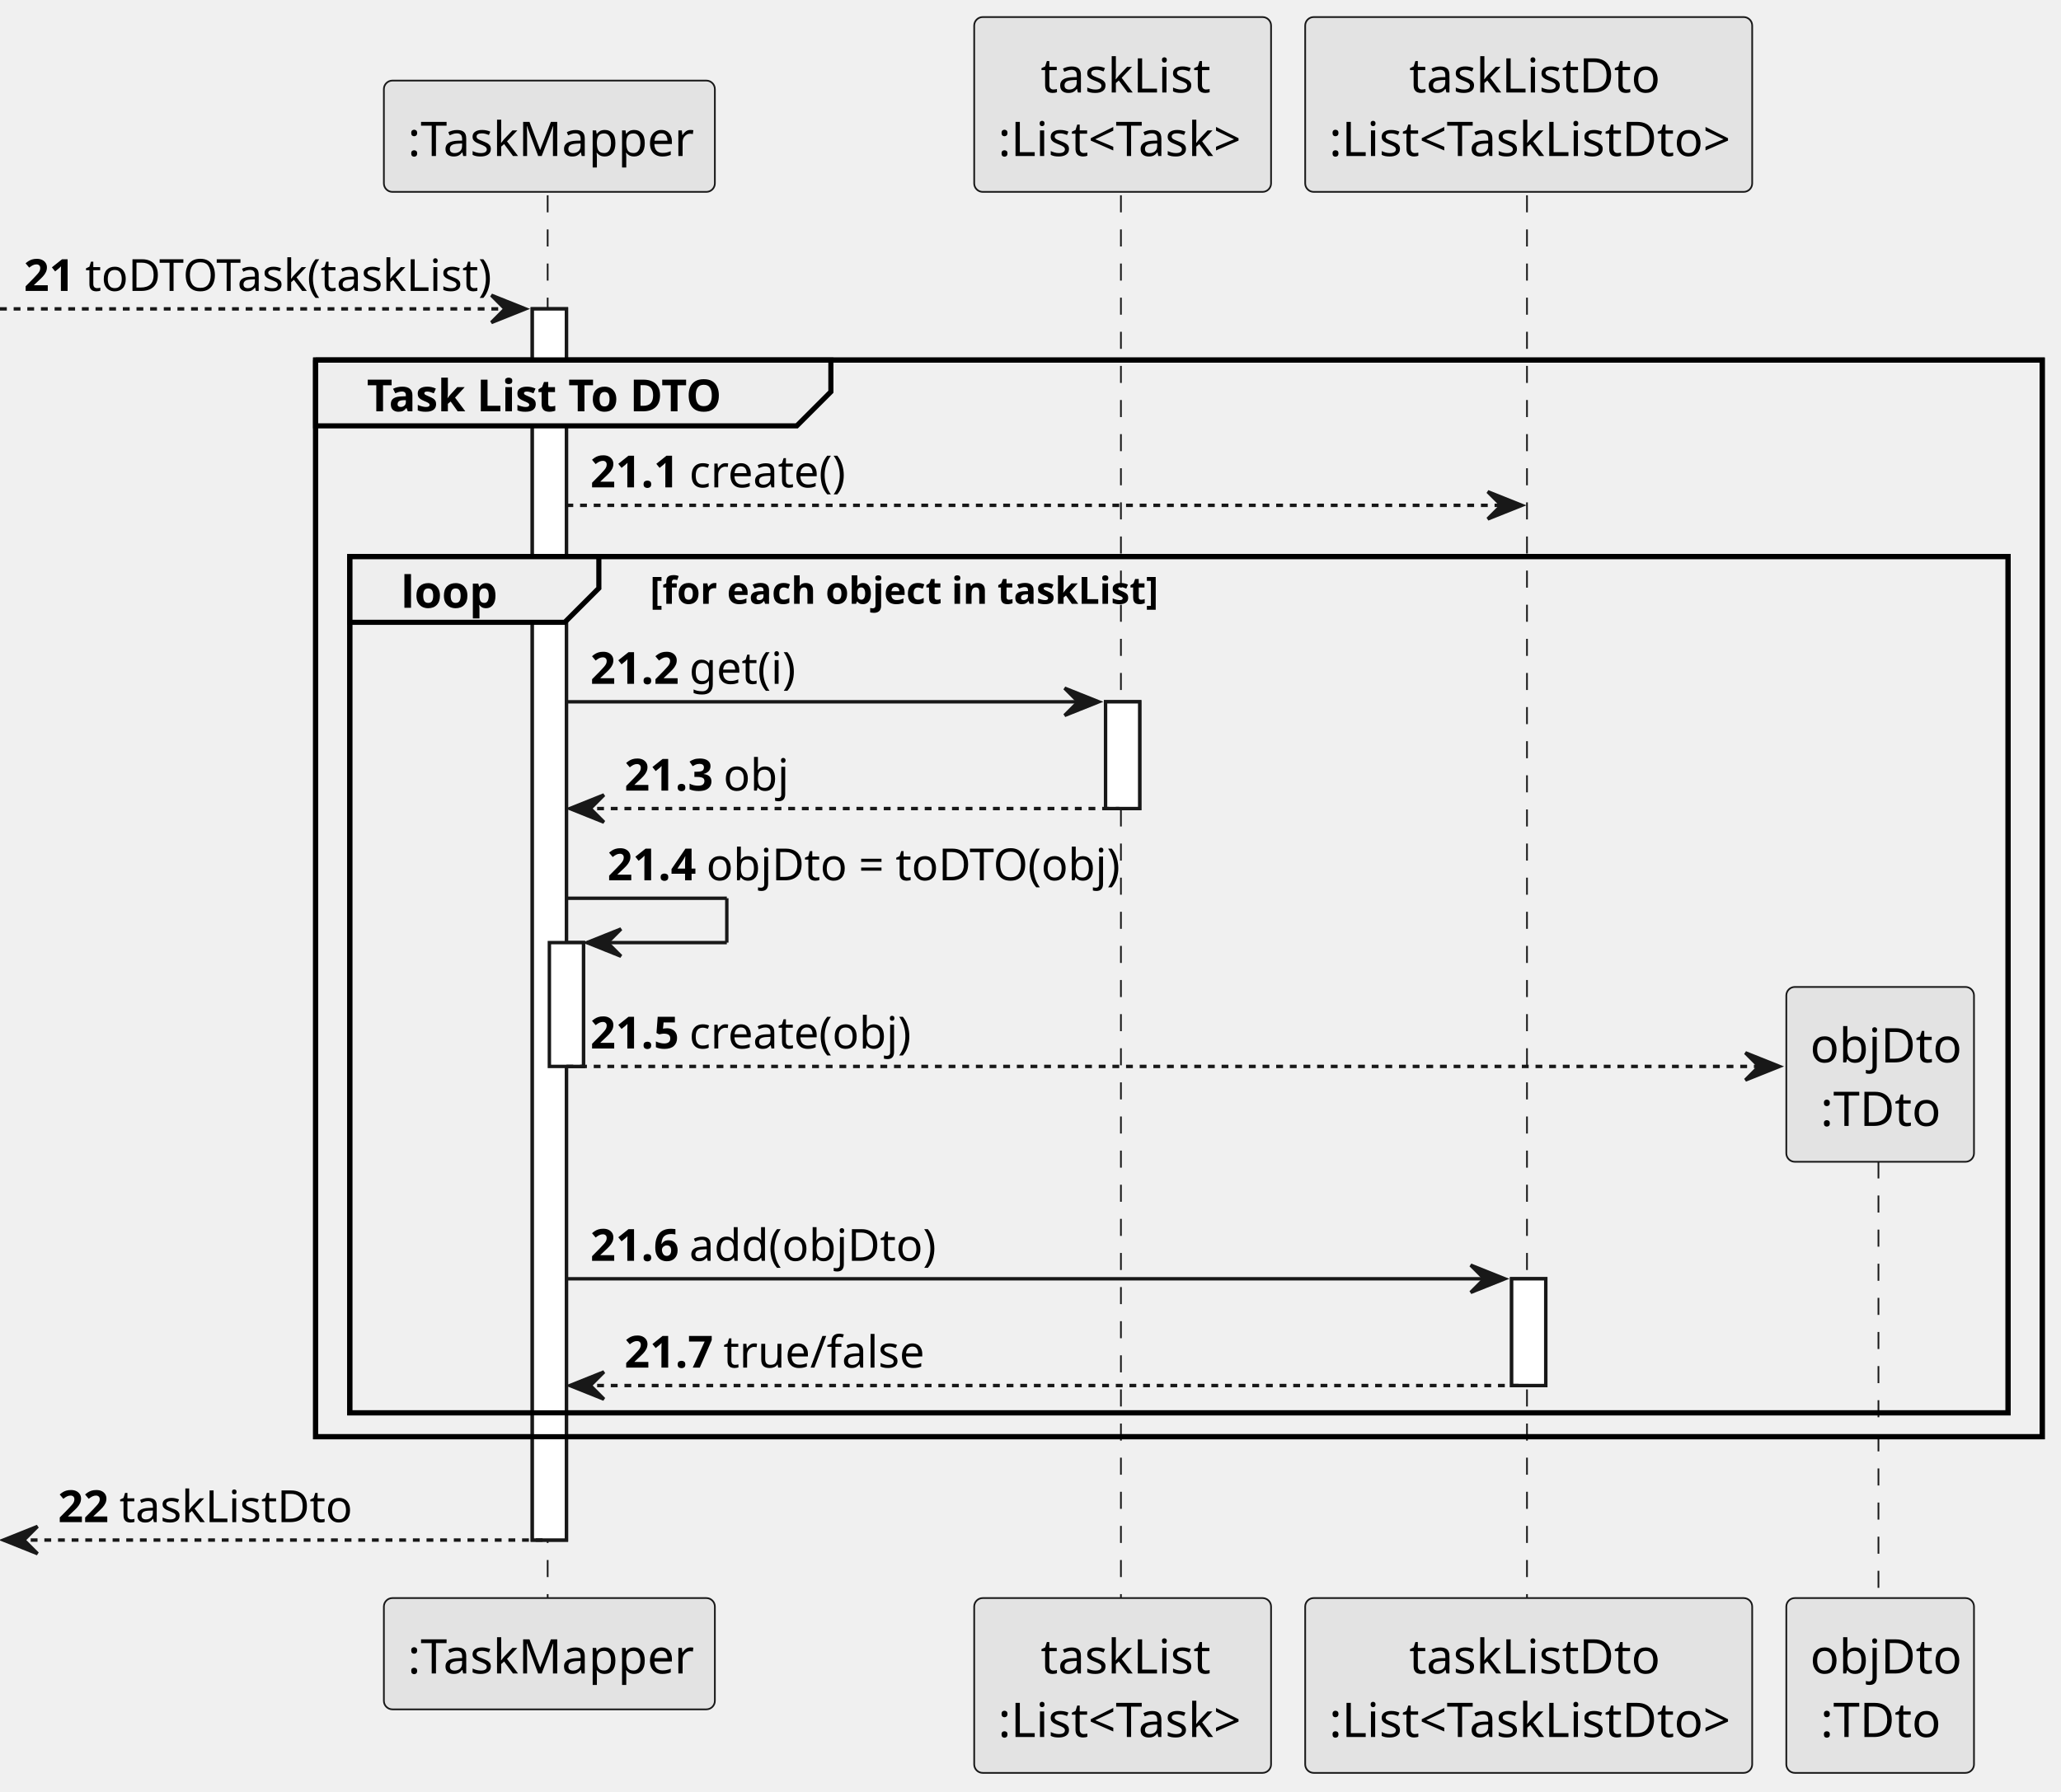
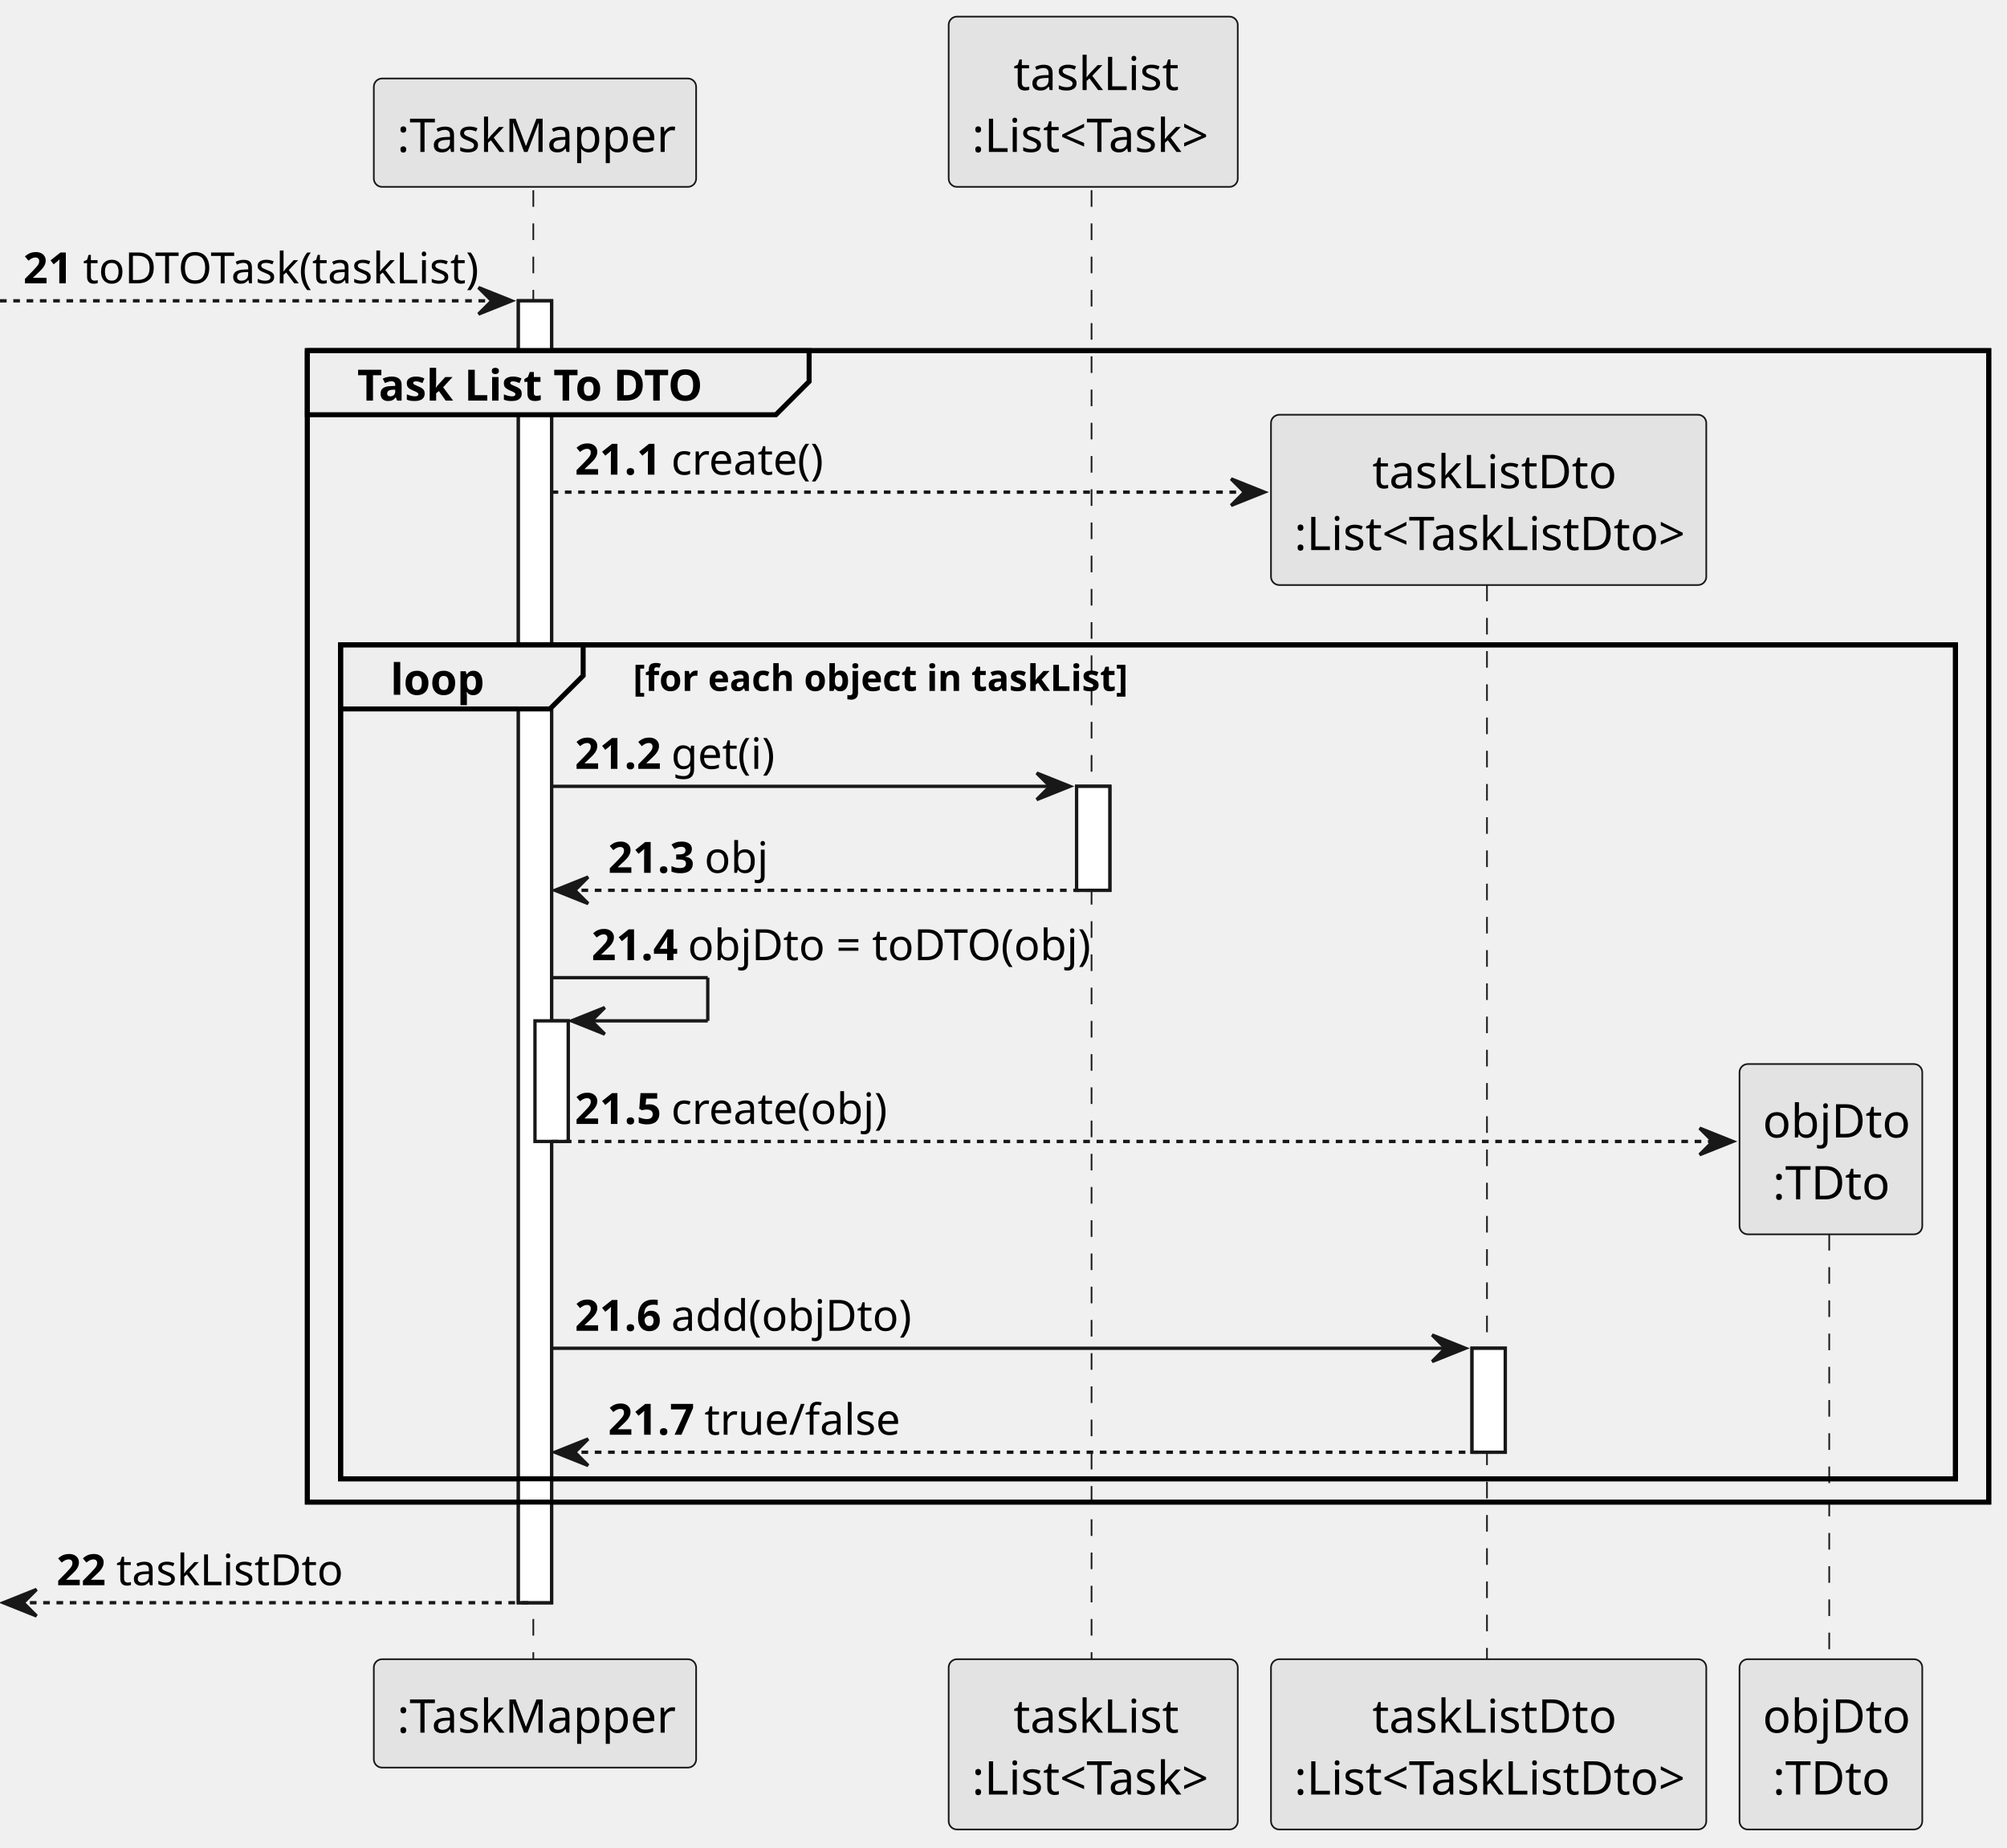
- <svg xmlns="http://www.w3.org/2000/svg" contentStyleType="text/css" height="525px" preserveAspectRatio="none" style="width:604px;height:525px;background:#FFFFFF;" version="1.1" viewBox="0 0 604 525" width="604px" zoomAndPan="magnify">
+ <svg xmlns="http://www.w3.org/2000/svg" contentStyleType="text/css" height="556px" preserveAspectRatio="none" style="width:604px;height:556px;background:#FFFFFF;" version="1.1" viewBox="0 0 604 556" width="604px" zoomAndPan="magnify">
  <defs />
  <g>
-     <rect fill="#FFFFFF" height="360.861" style="stroke:#181818;stroke-width:1.0;" width="10" x="156" y="90.533" />
-     <rect fill="#FFFFFF" height="36.291" style="stroke:#181818;stroke-width:1.0;" width="10" x="161" y="276.279" />
-     <rect fill="#FFFFFF" height="31.291" style="stroke:#181818;stroke-width:1.0;" width="10" x="324" y="205.697" />
-     <rect fill="#FFFFFF" height="31.291" style="stroke:#181818;stroke-width:1.0;" width="10" x="443" y="374.812" />
-     <rect fill="none" height="315.57" style="stroke:#000000;stroke-width:1.5;" width="506" x="92.5" y="105.533" />
-     <rect fill="none" height="250.988" style="stroke:#000000;stroke-width:1.5;" width="486" x="102.5" y="163.115" />
-     <line style="stroke:#181818;stroke-width:0.5;stroke-dasharray:5.0,5.0;" x1="160.5" x2="160.5" y1="57.242" y2="469.394" />
-     <line style="stroke:#181818;stroke-width:0.5;stroke-dasharray:5.0,5.0;" x1="328.5" x2="328.5" y1="57.242" y2="469.394" />
-     <line style="stroke:#181818;stroke-width:0.5;stroke-dasharray:5.0,5.0;" x1="447.5" x2="447.5" y1="57.242" y2="469.394" />
-     <line style="stroke:#181818;stroke-width:0.5;stroke-dasharray:5.0,5.0;" x1="550.5" x2="550.5" y1="330.4" y2="469.394" />
+     <rect fill="#FFFFFF" height="391.812" style="stroke:#181818;stroke-width:1.0;" width="10" x="156" y="90.533" />
+     <rect fill="#FFFFFF" height="36.291" style="stroke:#181818;stroke-width:1.0;" width="10" x="161" y="307.231" />
+     <rect fill="#FFFFFF" height="31.291" style="stroke:#181818;stroke-width:1.0;" width="10" x="324" y="236.648" />
+     <rect fill="#FFFFFF" height="31.291" style="stroke:#181818;stroke-width:1.0;" width="10" x="443" y="405.764" />
+     <rect fill="none" height="346.522" style="stroke:#000000;stroke-width:1.5;" width="506" x="92.5" y="105.533" />
+     <rect fill="none" height="250.988" style="stroke:#000000;stroke-width:1.5;" width="486" x="102.5" y="194.066" />
+     <line style="stroke:#181818;stroke-width:0.5;stroke-dasharray:5.0,5.0;" x1="160.5" x2="160.5" y1="57.242" y2="500.346" />
+     <line style="stroke:#181818;stroke-width:0.5;stroke-dasharray:5.0,5.0;" x1="328.5" x2="328.5" y1="57.242" y2="500.346" />
+     <line style="stroke:#181818;stroke-width:0.5;stroke-dasharray:5.0,5.0;" x1="447.5" x2="447.5" y1="165.945" y2="500.346" />
+     <line style="stroke:#181818;stroke-width:0.5;stroke-dasharray:5.0,5.0;" x1="550.5" x2="550.5" y1="361.352" y2="500.346" />
    <rect fill="#E3E3E3" height="32.621" rx="2.5" ry="2.5" style="stroke:#181818;stroke-width:0.5;" width="97" x="112.5" y="23.621" />
    <text fill="#000000" font-family="sans-serif" font-size="14" lengthAdjust="spacing" textLength="83" x="119.5" y="45.728">:TaskMapper</text>
-     <rect fill="#E3E3E3" height="32.621" rx="2.5" ry="2.5" style="stroke:#181818;stroke-width:0.5;" width="97" x="112.5" y="468.394" />
-     <text fill="#000000" font-family="sans-serif" font-size="14" lengthAdjust="spacing" textLength="83" x="119.5" y="490.502">:TaskMapper</text>
+     <rect fill="#E3E3E3" height="32.621" rx="2.5" ry="2.5" style="stroke:#181818;stroke-width:0.5;" width="97" x="112.5" y="499.346" />
+     <text fill="#000000" font-family="sans-serif" font-size="14" lengthAdjust="spacing" textLength="83" x="119.5" y="521.453">:TaskMapper</text>
    <rect fill="#E3E3E3" height="51.242" rx="2.5" ry="2.5" style="stroke:#181818;stroke-width:0.5;" width="87" x="285.5" y="5" />
    <text fill="#000000" font-family="sans-serif" font-size="14" lengthAdjust="spacing" textLength="48" x="305" y="27.107">taskList</text>
    <text fill="#000000" font-family="sans-serif" font-size="14" lengthAdjust="spacing" textLength="73" x="292.5" y="45.728">:List&lt;Task&gt;</text>
-     <rect fill="#E3E3E3" height="51.242" rx="2.5" ry="2.5" style="stroke:#181818;stroke-width:0.5;" width="87" x="285.5" y="468.394" />
-     <text fill="#000000" font-family="sans-serif" font-size="14" lengthAdjust="spacing" textLength="48" x="305" y="490.502">taskList</text>
-     <text fill="#000000" font-family="sans-serif" font-size="14" lengthAdjust="spacing" textLength="73" x="292.5" y="509.123">:List&lt;Task&gt;</text>
-     <rect fill="#E3E3E3" height="51.242" rx="2.5" ry="2.5" style="stroke:#181818;stroke-width:0.5;" width="131" x="382.5" y="5" />
-     <text fill="#000000" font-family="sans-serif" font-size="14" lengthAdjust="spacing" textLength="70" x="413" y="27.107">taskListDto</text>
-     <text fill="#000000" font-family="sans-serif" font-size="14" lengthAdjust="spacing" textLength="117" x="389.5" y="45.728">:List&lt;TaskListDto&gt;</text>
-     <rect fill="#E3E3E3" height="51.242" rx="2.5" ry="2.5" style="stroke:#181818;stroke-width:0.5;" width="131" x="382.5" y="468.394" />
-     <text fill="#000000" font-family="sans-serif" font-size="14" lengthAdjust="spacing" textLength="70" x="413" y="490.502">taskListDto</text>
-     <text fill="#000000" font-family="sans-serif" font-size="14" lengthAdjust="spacing" textLength="117" x="389.5" y="509.123">:List&lt;TaskListDto&gt;</text>
-     <rect fill="#E3E3E3" height="51.242" rx="2.5" ry="2.5" style="stroke:#181818;stroke-width:0.5;" width="55" x="523.5" y="468.394" />
-     <text fill="#000000" font-family="sans-serif" font-size="14" lengthAdjust="spacing" textLength="41" x="530.5" y="490.502">objDto</text>
-     <text fill="#000000" font-family="sans-serif" font-size="14" lengthAdjust="spacing" textLength="35" x="533.5" y="509.123">:TDto</text>
-     <rect fill="#FFFFFF" height="360.861" style="stroke:#181818;stroke-width:1.0;" width="10" x="156" y="90.533" />
-     <rect fill="#FFFFFF" height="36.291" style="stroke:#181818;stroke-width:1.0;" width="10" x="161" y="276.279" />
-     <rect fill="#FFFFFF" height="31.291" style="stroke:#181818;stroke-width:1.0;" width="10" x="324" y="205.697" />
-     <rect fill="#FFFFFF" height="31.291" style="stroke:#181818;stroke-width:1.0;" width="10" x="443" y="374.812" />
+     <rect fill="#E3E3E3" height="51.242" rx="2.5" ry="2.5" style="stroke:#181818;stroke-width:0.5;" width="87" x="285.5" y="499.346" />
+     <text fill="#000000" font-family="sans-serif" font-size="14" lengthAdjust="spacing" textLength="48" x="305" y="521.453">taskList</text>
+     <text fill="#000000" font-family="sans-serif" font-size="14" lengthAdjust="spacing" textLength="73" x="292.5" y="540.074">:List&lt;Task&gt;</text>
+     <rect fill="#E3E3E3" height="51.242" rx="2.5" ry="2.5" style="stroke:#181818;stroke-width:0.5;" width="131" x="382.5" y="499.346" />
+     <text fill="#000000" font-family="sans-serif" font-size="14" lengthAdjust="spacing" textLength="70" x="413" y="521.453">taskListDto</text>
+     <text fill="#000000" font-family="sans-serif" font-size="14" lengthAdjust="spacing" textLength="117" x="389.5" y="540.074">:List&lt;TaskListDto&gt;</text>
+     <rect fill="#E3E3E3" height="51.242" rx="2.5" ry="2.5" style="stroke:#181818;stroke-width:0.5;" width="55" x="523.5" y="499.346" />
+     <text fill="#000000" font-family="sans-serif" font-size="14" lengthAdjust="spacing" textLength="41" x="530.5" y="521.453">objDto</text>
+     <text fill="#000000" font-family="sans-serif" font-size="14" lengthAdjust="spacing" textLength="35" x="533.5" y="540.074">:TDto</text>
+     <rect fill="#FFFFFF" height="391.812" style="stroke:#181818;stroke-width:1.0;" width="10" x="156" y="90.533" />
+     <rect fill="#FFFFFF" height="36.291" style="stroke:#181818;stroke-width:1.0;" width="10" x="161" y="307.231" />
+     <rect fill="#FFFFFF" height="31.291" style="stroke:#181818;stroke-width:1.0;" width="10" x="324" y="236.648" />
+     <rect fill="#FFFFFF" height="31.291" style="stroke:#181818;stroke-width:1.0;" width="10" x="443" y="405.764" />
    <polygon fill="#181818" points="144,86.533,154,90.533,144,94.533,148,90.533" style="stroke:#181818;stroke-width:1.0;" />
    <line style="stroke:#181818;stroke-width:1.0;stroke-dasharray:2.0,2.0;" x1="0" x2="150" y1="90.533" y2="90.533" />
    <text fill="#000000" font-family="sans-serif" font-size="13" font-weight="bold" lengthAdjust="spacing" textLength="14" x="7" y="85.27">21</text>
    <text fill="#000000" font-family="sans-serif" font-size="13" lengthAdjust="spacing" textLength="119" x="25" y="85.27">toDTOTask(taskList)</text>
    <path d="M92.5,105.533 L243.5,105.533 L243.5,114.824 L233.5,124.824 L92.5,124.824 L92.5,105.533 " fill="#EEEEEE" style="stroke:#000000;stroke-width:1.5;" />
-     <rect fill="none" height="315.57" style="stroke:#000000;stroke-width:1.5;" width="506" x="92.5" y="105.533" />
+     <rect fill="none" height="346.522" style="stroke:#000000;stroke-width:1.5;" width="506" x="92.5" y="105.533" />
    <text fill="#000000" font-family="sans-serif" font-size="13" font-weight="bold" lengthAdjust="spacing" textLength="106" x="107.5" y="120.561">Task List To DTO</text>
-     <polygon fill="#181818" points="436,144.115,446,148.115,436,152.115,440,148.115" style="stroke:#181818;stroke-width:1.0;" />
-     <line style="stroke:#181818;stroke-width:1.0;stroke-dasharray:2.0,2.0;" x1="166" x2="442" y1="148.115" y2="148.115" />
+     <polygon fill="#181818" points="370.5,144.115,380.5,148.115,370.5,152.115,374.5,148.115" style="stroke:#181818;stroke-width:1.0;" />
+     <line style="stroke:#181818;stroke-width:1.0;stroke-dasharray:2.0,2.0;" x1="166" x2="376.5" y1="148.115" y2="148.115" />
    <text fill="#000000" font-family="sans-serif" font-size="13" font-weight="bold" lengthAdjust="spacing" textLength="25" x="173" y="142.852">21.1</text>
    <text fill="#000000" font-family="sans-serif" font-size="13" lengthAdjust="spacing" textLength="44" x="202" y="142.852">create()</text>
-     <path d="M102.5,163.115 L175.5,163.115 L175.5,172.406 L165.5,182.406 L102.5,182.406 L102.5,163.115 " fill="#EEEEEE" style="stroke:#000000;stroke-width:1.5;" />
-     <rect fill="none" height="250.988" style="stroke:#000000;stroke-width:1.5;" width="486" x="102.5" y="163.115" />
-     <text fill="#000000" font-family="sans-serif" font-size="13" font-weight="bold" lengthAdjust="spacing" textLength="28" x="117.5" y="178.144">loop</text>
-     <text fill="#000000" font-family="sans-serif" font-size="11" font-weight="bold" lengthAdjust="spacing" textLength="151" x="190.5" y="176.985">[for each object in taskList]</text>
-     <polygon fill="#181818" points="312,201.697,322,205.697,312,209.697,316,205.697" style="stroke:#181818;stroke-width:1.0;" />
-     <line style="stroke:#181818;stroke-width:1.0;" x1="166" x2="318" y1="205.697" y2="205.697" />
-     <text fill="#000000" font-family="sans-serif" font-size="13" font-weight="bold" lengthAdjust="spacing" textLength="25" x="173" y="200.435">21.2</text>
-     <text fill="#000000" font-family="sans-serif" font-size="13" lengthAdjust="spacing" textLength="29" x="202" y="200.435">get(i)</text>
-     <polygon fill="#181818" points="177,232.988,167,236.988,177,240.988,173,236.988" style="stroke:#181818;stroke-width:1.0;" />
-     <line style="stroke:#181818;stroke-width:1.0;stroke-dasharray:2.0,2.0;" x1="171" x2="328" y1="236.988" y2="236.988" />
-     <text fill="#000000" font-family="sans-serif" font-size="13" font-weight="bold" lengthAdjust="spacing" textLength="25" x="183" y="231.726">21.3</text>
-     <text fill="#000000" font-family="sans-serif" font-size="13" lengthAdjust="spacing" textLength="17" x="212" y="231.726">obj</text>
-     <line style="stroke:#181818;stroke-width:1.0;" x1="166" x2="213" y1="263.279" y2="263.279" />
-     <line style="stroke:#181818;stroke-width:1.0;" x1="213" x2="213" y1="263.279" y2="276.279" />
-     <line style="stroke:#181818;stroke-width:1.0;" x1="172" x2="213" y1="276.279" y2="276.279" />
-     <polygon fill="#181818" points="182,272.279,172,276.279,182,280.279,178,276.279" style="stroke:#181818;stroke-width:1.0;" />
-     <text fill="#000000" font-family="sans-serif" font-size="13" font-weight="bold" lengthAdjust="spacing" textLength="25" x="178" y="258.017">21.4</text>
-     <text fill="#000000" font-family="sans-serif" font-size="13" lengthAdjust="spacing" textLength="115" x="207" y="258.017">objDto = toDTO(obj)</text>
-     <polygon fill="#181818" points="511.5,308.57,521.5,312.57,511.5,316.57,515.5,312.57" style="stroke:#181818;stroke-width:1.0;" />
-     <line style="stroke:#181818;stroke-width:1.0;stroke-dasharray:2.0,2.0;" x1="166" x2="517.5" y1="312.57" y2="312.57" />
-     <text fill="#000000" font-family="sans-serif" font-size="13" font-weight="bold" lengthAdjust="spacing" textLength="25" x="173" y="307.308">21.5</text>
-     <text fill="#000000" font-family="sans-serif" font-size="13" lengthAdjust="spacing" textLength="61" x="202" y="307.308">create(obj)</text>
-     <rect fill="#E3E3E3" height="51.242" rx="2.5" ry="2.5" style="stroke:#181818;stroke-width:0.5;" width="55" x="523.5" y="289.279" />
-     <text fill="#000000" font-family="sans-serif" font-size="14" lengthAdjust="spacing" textLength="41" x="530.5" y="311.387">objDto</text>
-     <text fill="#000000" font-family="sans-serif" font-size="14" lengthAdjust="spacing" textLength="35" x="533.5" y="330.008">:TDto</text>
-     <polygon fill="#181818" points="431,370.812,441,374.812,431,378.812,435,374.812" style="stroke:#181818;stroke-width:1.0;" />
-     <line style="stroke:#181818;stroke-width:1.0;" x1="166" x2="437" y1="374.812" y2="374.812" />
-     <text fill="#000000" font-family="sans-serif" font-size="13" font-weight="bold" lengthAdjust="spacing" textLength="25" x="173" y="369.55">21.6</text>
-     <text fill="#000000" font-family="sans-serif" font-size="13" lengthAdjust="spacing" textLength="66" x="202" y="369.55">add(objDto)</text>
-     <polygon fill="#181818" points="177,402.103,167,406.103,177,410.103,173,406.103" style="stroke:#181818;stroke-width:1.0;" />
-     <line style="stroke:#181818;stroke-width:1.0;stroke-dasharray:2.0,2.0;" x1="171" x2="447" y1="406.103" y2="406.103" />
-     <text fill="#000000" font-family="sans-serif" font-size="13" font-weight="bold" lengthAdjust="spacing" textLength="25" x="183" y="400.841">21.7</text>
-     <text fill="#000000" font-family="sans-serif" font-size="13" lengthAdjust="spacing" textLength="53" x="212" y="400.841">true/false</text>
-     <polygon fill="#181818" points="11,447.394,1,451.394,11,455.394,7,451.394" style="stroke:#181818;stroke-width:1.0;" />
-     <line style="stroke:#181818;stroke-width:1.0;stroke-dasharray:2.0,2.0;" x1="5" x2="160" y1="451.394" y2="451.394" />
-     <text fill="#000000" font-family="sans-serif" font-size="13" font-weight="bold" lengthAdjust="spacing" textLength="14" x="17" y="446.132">22</text>
-     <text fill="#000000" font-family="sans-serif" font-size="13" lengthAdjust="spacing" textLength="66" x="35" y="446.132">taskListDto</text>
+     <rect fill="#E3E3E3" height="51.242" rx="2.5" ry="2.5" style="stroke:#181818;stroke-width:0.5;" width="131" x="382.5" y="124.824" />
+     <text fill="#000000" font-family="sans-serif" font-size="14" lengthAdjust="spacing" textLength="70" x="413" y="146.932">taskListDto</text>
+     <text fill="#000000" font-family="sans-serif" font-size="14" lengthAdjust="spacing" textLength="117" x="389.5" y="165.553">:List&lt;TaskListDto&gt;</text>
+     <path d="M102.5,194.066 L175.5,194.066 L175.5,203.357 L165.5,213.357 L102.5,213.357 L102.5,194.066 " fill="#EEEEEE" style="stroke:#000000;stroke-width:1.5;" />
+     <rect fill="none" height="250.988" style="stroke:#000000;stroke-width:1.5;" width="486" x="102.5" y="194.066" />
+     <text fill="#000000" font-family="sans-serif" font-size="13" font-weight="bold" lengthAdjust="spacing" textLength="28" x="117.5" y="209.095">loop</text>
+     <text fill="#000000" font-family="sans-serif" font-size="11" font-weight="bold" lengthAdjust="spacing" textLength="151" x="190.5" y="207.936">[for each object in taskList]</text>
+     <polygon fill="#181818" points="312,232.648,322,236.648,312,240.648,316,236.648" style="stroke:#181818;stroke-width:1.0;" />
+     <line style="stroke:#181818;stroke-width:1.0;" x1="166" x2="318" y1="236.648" y2="236.648" />
+     <text fill="#000000" font-family="sans-serif" font-size="13" font-weight="bold" lengthAdjust="spacing" textLength="25" x="173" y="231.386">21.2</text>
+     <text fill="#000000" font-family="sans-serif" font-size="13" lengthAdjust="spacing" textLength="29" x="202" y="231.386">get(i)</text>
+     <polygon fill="#181818" points="177,263.94,167,267.94,177,271.94,173,267.94" style="stroke:#181818;stroke-width:1.0;" />
+     <line style="stroke:#181818;stroke-width:1.0;stroke-dasharray:2.0,2.0;" x1="171" x2="328" y1="267.94" y2="267.94" />
+     <text fill="#000000" font-family="sans-serif" font-size="13" font-weight="bold" lengthAdjust="spacing" textLength="25" x="183" y="262.677">21.3</text>
+     <text fill="#000000" font-family="sans-serif" font-size="13" lengthAdjust="spacing" textLength="17" x="212" y="262.677">obj</text>
+     <line style="stroke:#181818;stroke-width:1.0;" x1="166" x2="213" y1="294.231" y2="294.231" />
+     <line style="stroke:#181818;stroke-width:1.0;" x1="213" x2="213" y1="294.231" y2="307.231" />
+     <line style="stroke:#181818;stroke-width:1.0;" x1="172" x2="213" y1="307.231" y2="307.231" />
+     <polygon fill="#181818" points="182,303.231,172,307.231,182,311.231,178,307.231" style="stroke:#181818;stroke-width:1.0;" />
+     <text fill="#000000" font-family="sans-serif" font-size="13" font-weight="bold" lengthAdjust="spacing" textLength="25" x="178" y="288.968">21.4</text>
+     <text fill="#000000" font-family="sans-serif" font-size="13" lengthAdjust="spacing" textLength="115" x="207" y="288.968">objDto = toDTO(obj)</text>
+     <polygon fill="#181818" points="511.5,339.522,521.5,343.522,511.5,347.522,515.5,343.522" style="stroke:#181818;stroke-width:1.0;" />
+     <line style="stroke:#181818;stroke-width:1.0;stroke-dasharray:2.0,2.0;" x1="166" x2="517.5" y1="343.522" y2="343.522" />
+     <text fill="#000000" font-family="sans-serif" font-size="13" font-weight="bold" lengthAdjust="spacing" textLength="25" x="173" y="338.259">21.5</text>
+     <text fill="#000000" font-family="sans-serif" font-size="13" lengthAdjust="spacing" textLength="61" x="202" y="338.259">create(obj)</text>
+     <rect fill="#E3E3E3" height="51.242" rx="2.5" ry="2.5" style="stroke:#181818;stroke-width:0.5;" width="55" x="523.5" y="320.231" />
+     <text fill="#000000" font-family="sans-serif" font-size="14" lengthAdjust="spacing" textLength="41" x="530.5" y="342.338">objDto</text>
+     <text fill="#000000" font-family="sans-serif" font-size="14" lengthAdjust="spacing" textLength="35" x="533.5" y="360.959">:TDto</text>
+     <polygon fill="#181818" points="431,401.764,441,405.764,431,409.764,435,405.764" style="stroke:#181818;stroke-width:1.0;" />
+     <line style="stroke:#181818;stroke-width:1.0;" x1="166" x2="437" y1="405.764" y2="405.764" />
+     <text fill="#000000" font-family="sans-serif" font-size="13" font-weight="bold" lengthAdjust="spacing" textLength="25" x="173" y="400.501">21.6</text>
+     <text fill="#000000" font-family="sans-serif" font-size="13" lengthAdjust="spacing" textLength="66" x="202" y="400.501">add(objDto)</text>
+     <polygon fill="#181818" points="177,433.055,167,437.055,177,441.055,173,437.055" style="stroke:#181818;stroke-width:1.0;" />
+     <line style="stroke:#181818;stroke-width:1.0;stroke-dasharray:2.0,2.0;" x1="171" x2="447" y1="437.055" y2="437.055" />
+     <text fill="#000000" font-family="sans-serif" font-size="13" font-weight="bold" lengthAdjust="spacing" textLength="25" x="183" y="431.792">21.7</text>
+     <text fill="#000000" font-family="sans-serif" font-size="13" lengthAdjust="spacing" textLength="53" x="212" y="431.792">true/false</text>
+     <polygon fill="#181818" points="11,478.346,1,482.346,11,486.346,7,482.346" style="stroke:#181818;stroke-width:1.0;" />
+     <line style="stroke:#181818;stroke-width:1.0;stroke-dasharray:2.0,2.0;" x1="5" x2="160" y1="482.346" y2="482.346" />
+     <text fill="#000000" font-family="sans-serif" font-size="13" font-weight="bold" lengthAdjust="spacing" textLength="14" x="17" y="477.083">22</text>
+     <text fill="#000000" font-family="sans-serif" font-size="13" lengthAdjust="spacing" textLength="66" x="35" y="477.083">taskListDto</text>
  </g>
</svg>
